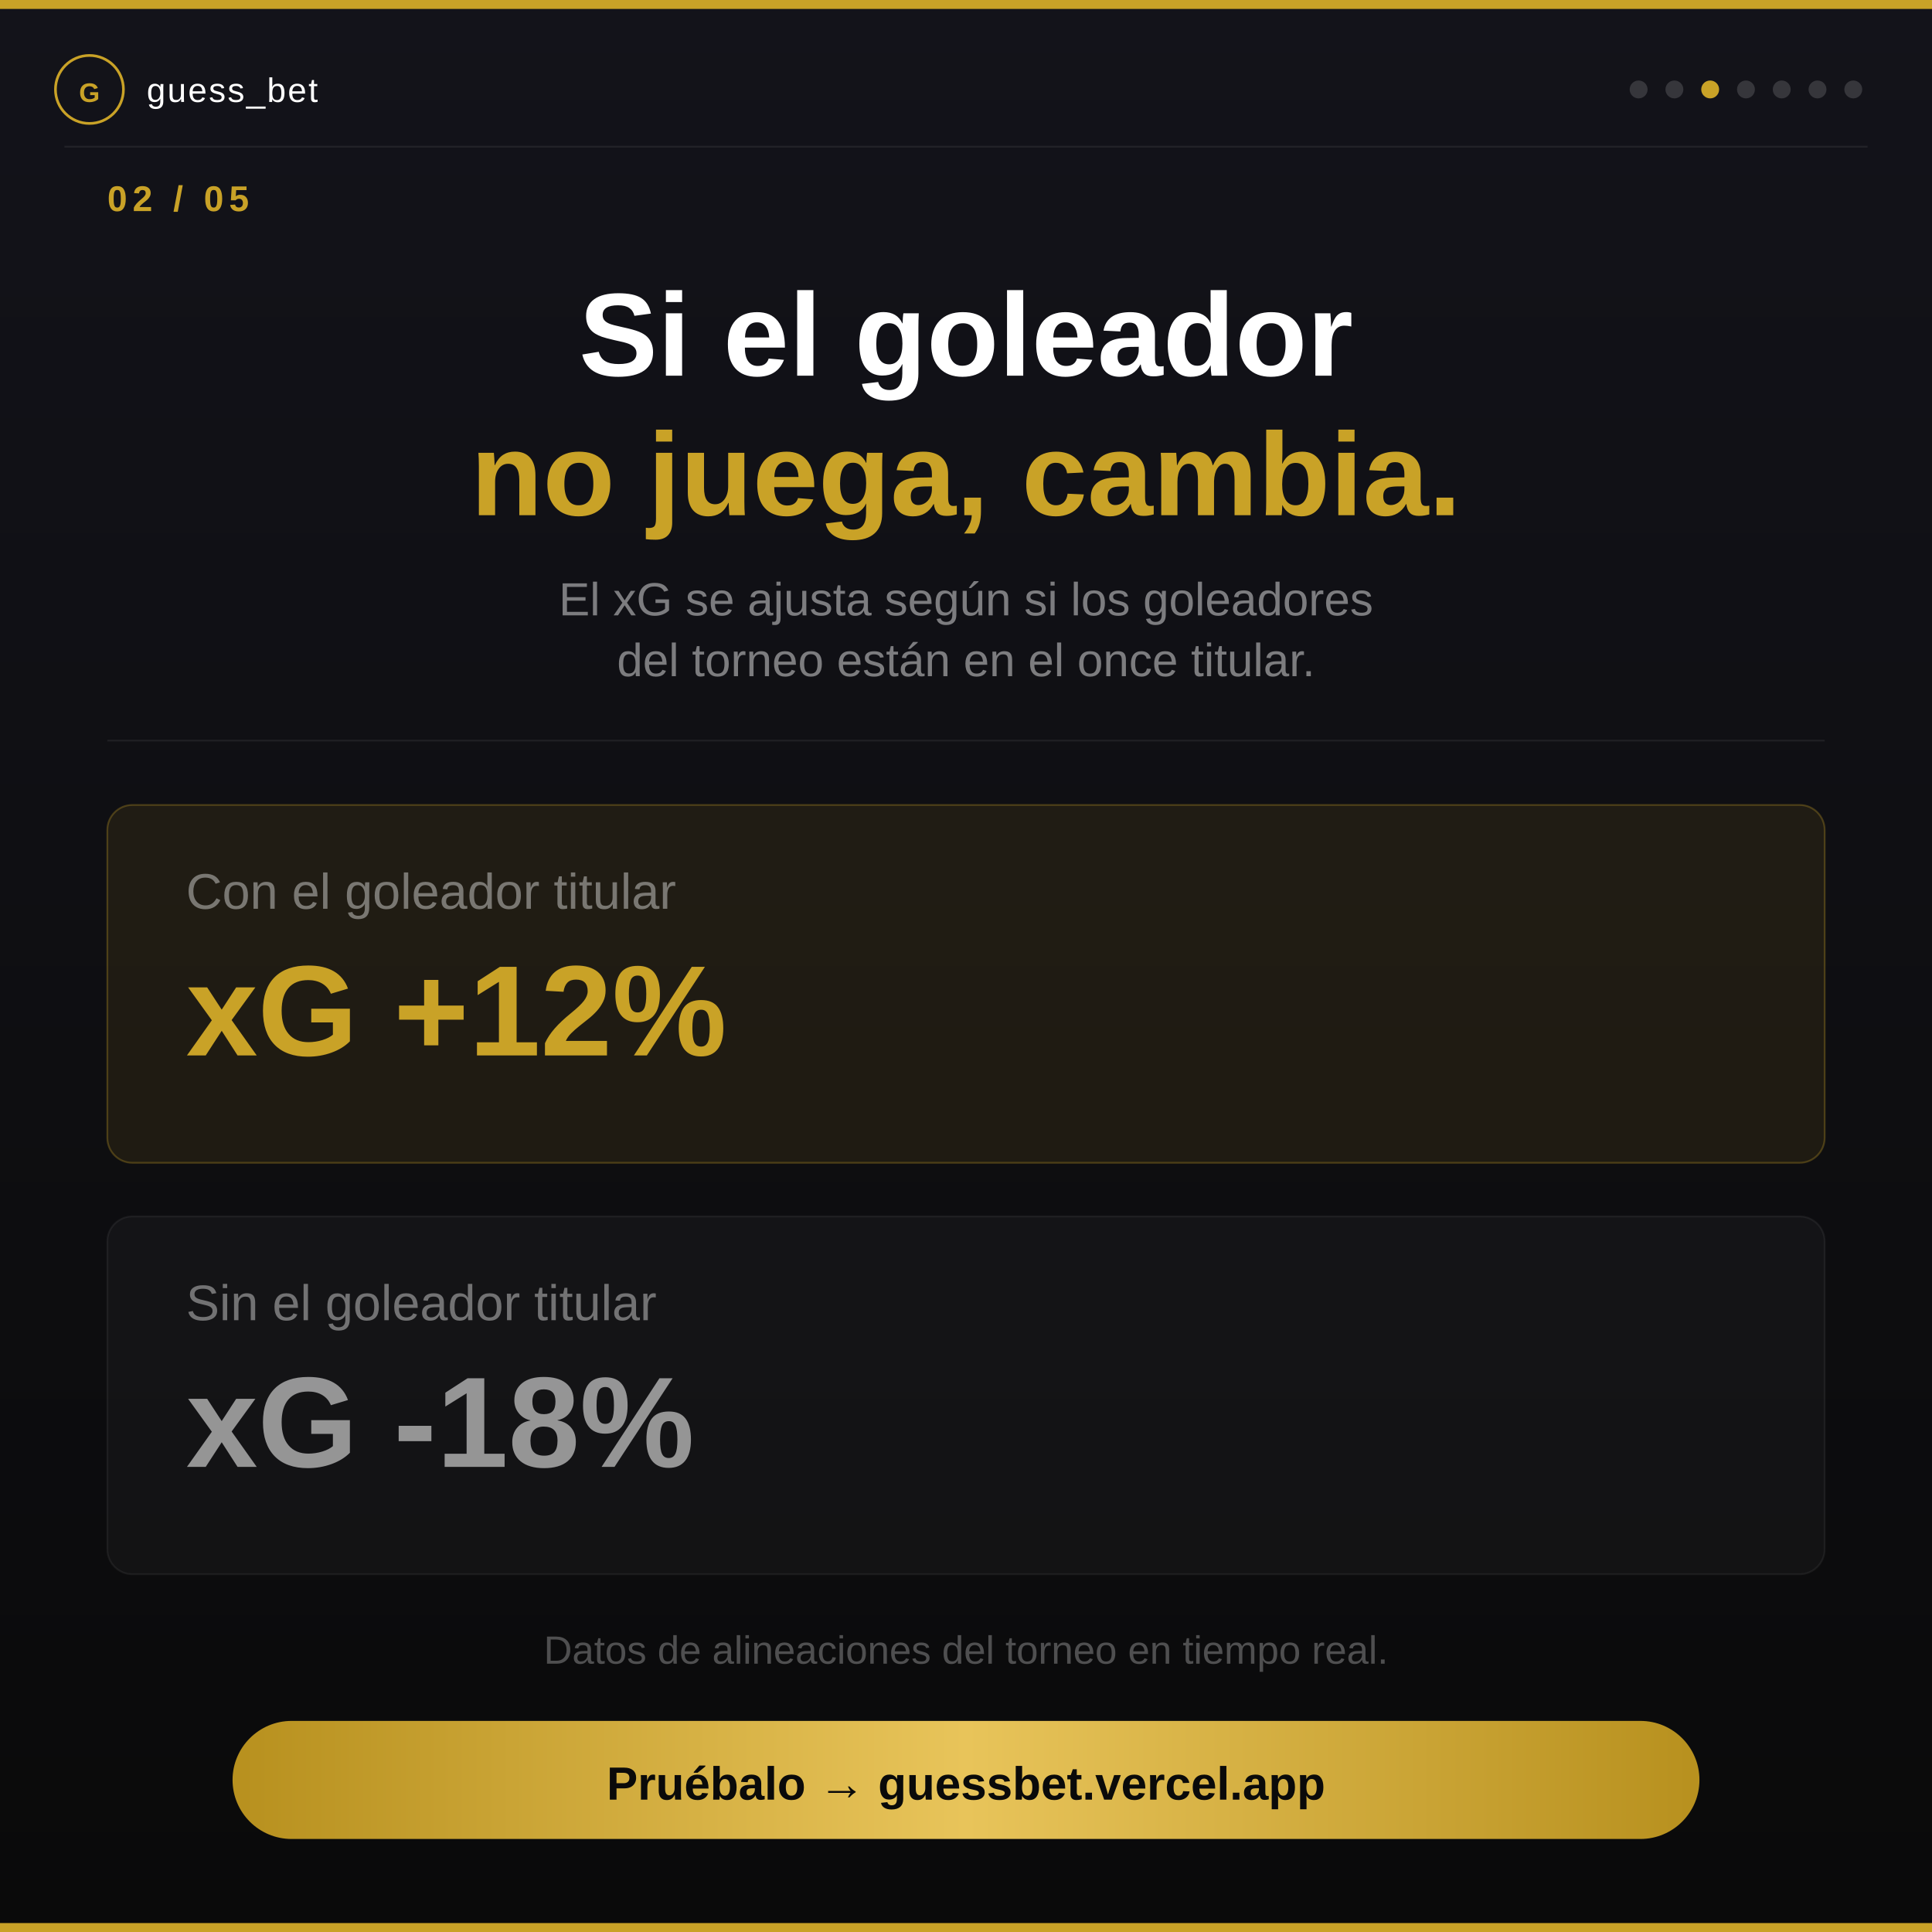
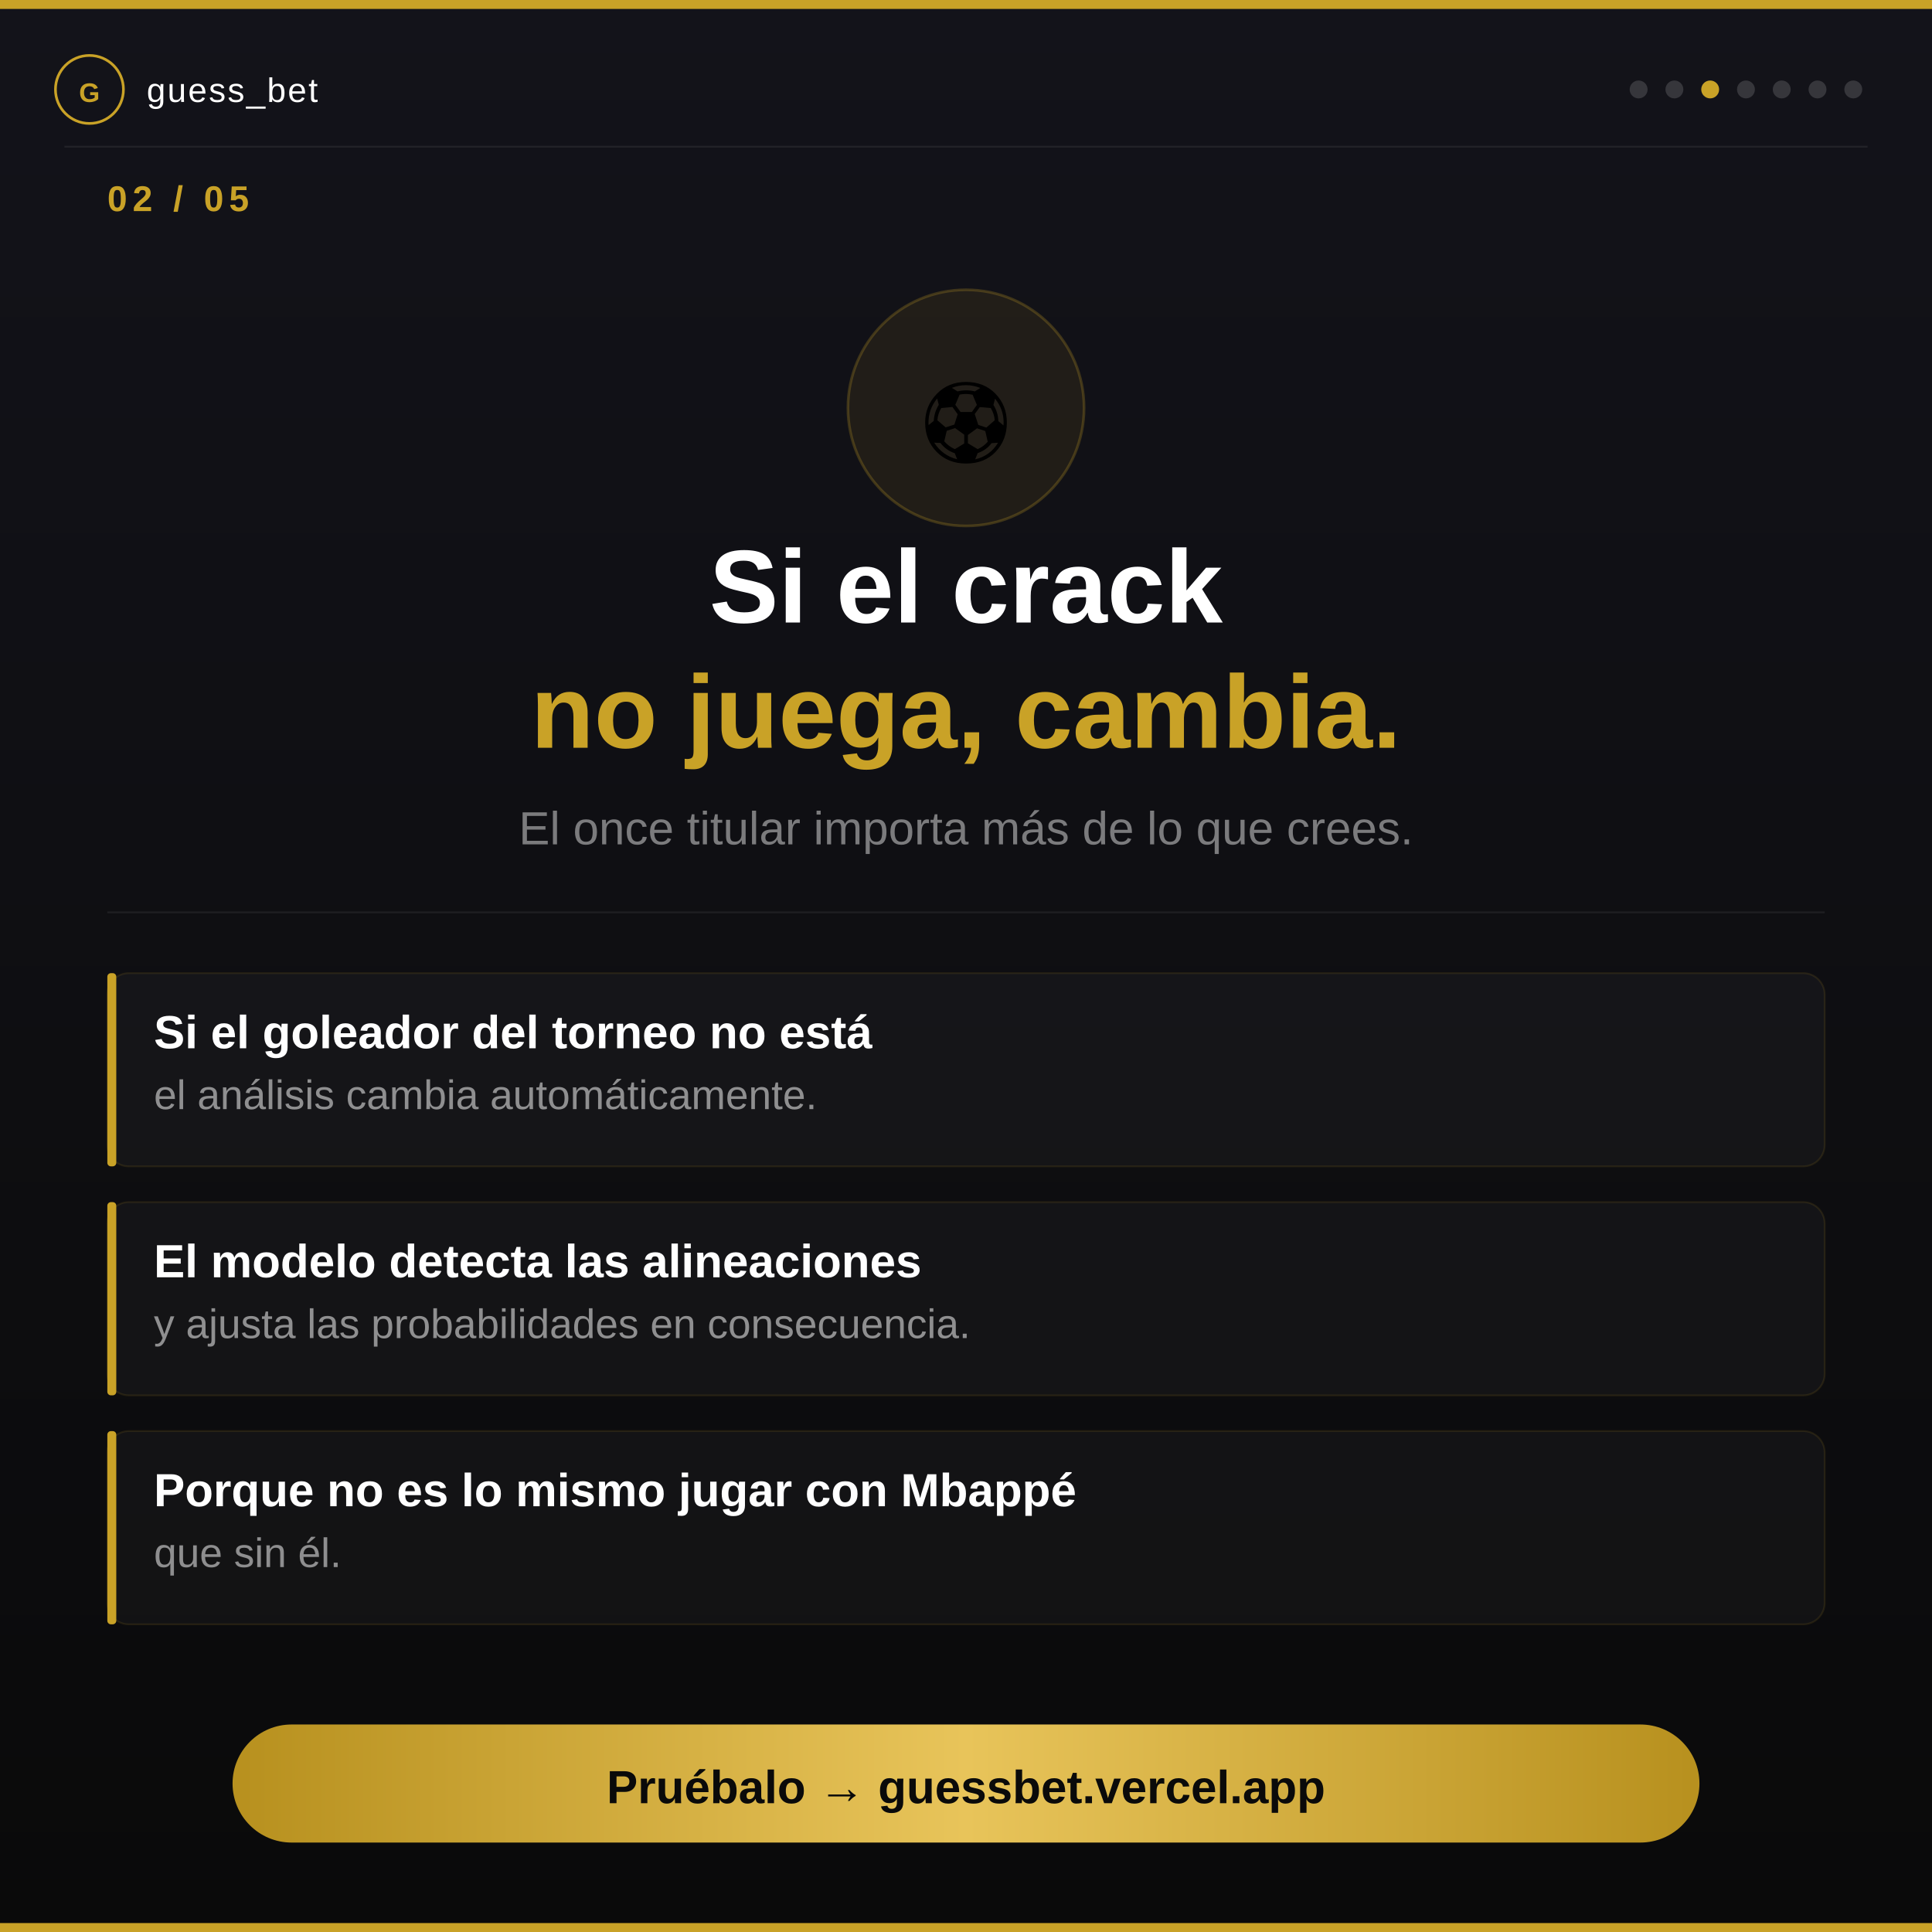
<svg xmlns="http://www.w3.org/2000/svg" width="1080" height="1080" viewBox="0 0 1080 1080">
  <defs>
    <linearGradient id="bg" x1="0" y1="0" x2="0" y2="1">
      <stop offset="0%" stop-color="#13131a" />
      <stop offset="100%" stop-color="#0a0a0a" />
    </linearGradient>
    <linearGradient id="gold" x1="0" y1="0" x2="1" y2="0">
      <stop offset="0%" stop-color="#b8911f" />
      <stop offset="50%" stop-color="#e8c45a" />
      <stop offset="100%" stop-color="#b8911f" />
    </linearGradient>
-     <linearGradient id="bar" x1="0" y1="0" x2="1" y2="0">
-       <stop offset="0%" stop-color="#C9A227" />
-       <stop offset="100%" stop-color="#e8c45a" />
-     </linearGradient>
  </defs>
  <rect width="1080" height="1080" fill="url(#bg)" />
  <rect x="0" y="0" width="1080" height="5" fill="#C9A227" />
  <rect x="0" y="1075" width="1080" height="5" fill="#C9A227" />
  <circle cx="50" cy="50" r="19" fill="none" stroke="#C9A227" stroke-width="1.5" />
  <text x="50" y="57" font-family="Segoe UI, Arial, sans-serif" font-size="15" font-weight="700" fill="#C9A227" text-anchor="middle">G</text>
-   <text x="82" y="57" font-family="Segoe UI, Arial, sans-serif" font-size="19" font-weight="400" fill="#ffffff" letter-spacing="1">guess_bet</text>
+   <text x="82" y="57" font-family="Segoe UI, Arial, sans-serif" font-size="19" fill="#ffffff" letter-spacing="1">guess_bet</text>
  <circle cx="916" cy="50" r="5" fill="rgba(255,255,255,0.15)" />
  <circle cx="936" cy="50" r="5" fill="rgba(255,255,255,0.15)" />
  <circle cx="956" cy="50" r="5" fill="#C9A227" />
  <circle cx="976" cy="50" r="5" fill="rgba(255,255,255,0.15)" />
  <circle cx="996" cy="50" r="5" fill="rgba(255,255,255,0.15)" />
  <circle cx="1016" cy="50" r="5" fill="rgba(255,255,255,0.15)" />
  <circle cx="1036" cy="50" r="5" fill="rgba(255,255,255,0.15)" />
  <line x1="36" y1="82" x2="1044" y2="82" stroke="rgba(255,255,255,0.07)" stroke-width="1" />
  <text x="60" y="118" font-family="Segoe UI, Arial, sans-serif" font-size="20" font-weight="700" fill="#C9A227" letter-spacing="3">02 / 05</text>
-   <text x="540" y="210" font-family="Segoe UI, Arial, sans-serif" font-size="66" font-weight="900" fill="#ffffff" text-anchor="middle">Si el goleador</text>
-   <text x="540" y="288" font-family="Segoe UI, Arial, sans-serif" font-size="66" font-weight="900" fill="#C9A227" text-anchor="middle">no juega, cambia.</text>
-   <text x="540" y="344" font-family="Segoe UI, Arial, sans-serif" font-size="26" fill="rgba(255,255,255,0.45)" text-anchor="middle">El xG se ajusta según si los goleadores</text>
-   <text x="540" y="378" font-family="Segoe UI, Arial, sans-serif" font-size="26" fill="rgba(255,255,255,0.45)" text-anchor="middle">del torneo están en el once titular.</text>
-   <line x1="60" y1="414" x2="1020" y2="414" stroke="rgba(255,255,255,0.07)" stroke-width="1" />
-   <rect x="60" y="450" width="960" height="200" rx="14" fill="rgba(201,162,39,0.09)" stroke="rgba(201,162,39,0.30)" stroke-width="1" />
-   <text x="104" y="508" font-family="Segoe UI, Arial, sans-serif" font-size="28" fill="rgba(255,255,255,0.40)">Con el goleador titular</text>
-   <text x="104" y="590" font-family="Segoe UI, Arial, sans-serif" font-size="72" font-weight="900" fill="#C9A227">xG +12%</text>
-   <rect x="60" y="680" width="960" height="200" rx="14" fill="rgba(255,255,255,0.03)" stroke="rgba(255,255,255,0.06)" stroke-width="1" />
-   <text x="104" y="738" font-family="Segoe UI, Arial, sans-serif" font-size="28" fill="rgba(255,255,255,0.40)">Sin el goleador titular</text>
-   <text x="104" y="820" font-family="Segoe UI, Arial, sans-serif" font-size="72" font-weight="900" fill="rgba(255,255,255,0.55)">xG -18%</text>
-   <text x="540" y="930" font-family="Segoe UI, Arial, sans-serif" font-size="22" fill="rgba(255,255,255,0.28)" text-anchor="middle">Datos de alineaciones del torneo en tiempo real.</text>
-   <rect x="130" y="962" width="820" height="66" rx="33" fill="url(#gold)" />
-   <text x="540" y="1006" font-family="Segoe UI, Arial, sans-serif" font-size="26" font-weight="700" fill="#0a0a0a" text-anchor="middle">Pruébalo → guessbet.vercel.app</text>
+   <circle cx="540" cy="228" r="66" fill="rgba(201,162,39,0.09)" stroke="rgba(201,162,39,0.25)" stroke-width="1.5" />
+   <text x="540" y="256" font-family="Segoe UI Emoji,Arial" font-size="60" text-anchor="middle">⚽</text>
+   <text x="540" y="348" font-family="Segoe UI, Arial, sans-serif" font-size="58" font-weight="900" fill="#ffffff" text-anchor="middle">Si el crack</text>
+   <text x="540" y="418" font-family="Segoe UI, Arial, sans-serif" font-size="58" font-weight="900" fill="#C9A227" text-anchor="middle">no juega, cambia.</text>
+   <text x="540" y="472" font-family="Segoe UI, Arial, sans-serif" font-size="26" fill="rgba(255,255,255,0.45)" text-anchor="middle">El once titular importa más de lo que crees.</text>
+   <line x1="60" y1="510" x2="1020" y2="510" stroke="rgba(255,255,255,0.07)" stroke-width="1" />
+   <rect x="60" y="544" width="960" height="108" rx="12" fill="rgba(255,255,255,0.03)" stroke="rgba(201,162,39,0.12)" stroke-width="1" />
+   <rect x="60" y="544" width="5" height="108" rx="2" fill="#C9A227" />
+   <text x="86" y="586" font-family="Segoe UI, Arial, sans-serif" font-size="26" font-weight="700" fill="#ffffff">Si el goleador del torneo no está</text>
+   <text x="86" y="620" font-family="Segoe UI, Arial, sans-serif" font-size="23" fill="rgba(255,255,255,0.52)">el análisis cambia automáticamente.</text>
+   <rect x="60" y="672" width="960" height="108" rx="12" fill="rgba(255,255,255,0.03)" stroke="rgba(201,162,39,0.12)" stroke-width="1" />
+   <rect x="60" y="672" width="5" height="108" rx="2" fill="#C9A227" />
+   <text x="86" y="714" font-family="Segoe UI, Arial, sans-serif" font-size="26" font-weight="700" fill="#ffffff">El modelo detecta las alineaciones</text>
+   <text x="86" y="748" font-family="Segoe UI, Arial, sans-serif" font-size="23" fill="rgba(255,255,255,0.52)">y ajusta las probabilidades en consecuencia.</text>
+   <rect x="60" y="800" width="960" height="108" rx="12" fill="rgba(255,255,255,0.03)" stroke="rgba(201,162,39,0.12)" stroke-width="1" />
+   <rect x="60" y="800" width="5" height="108" rx="2" fill="#C9A227" />
+   <text x="86" y="842" font-family="Segoe UI, Arial, sans-serif" font-size="26" font-weight="700" fill="#ffffff">Porque no es lo mismo jugar con Mbappé</text>
+   <text x="86" y="876" font-family="Segoe UI, Arial, sans-serif" font-size="23" fill="rgba(255,255,255,0.52)">que sin él.</text>
+   <rect x="130" y="964" width="820" height="66" rx="33" fill="url(#gold)" />
+   <text x="540" y="1008" font-family="Segoe UI, Arial, sans-serif" font-size="26" font-weight="700" fill="#0a0a0a" text-anchor="middle">Pruébalo → guessbet.vercel.app</text>
</svg>
